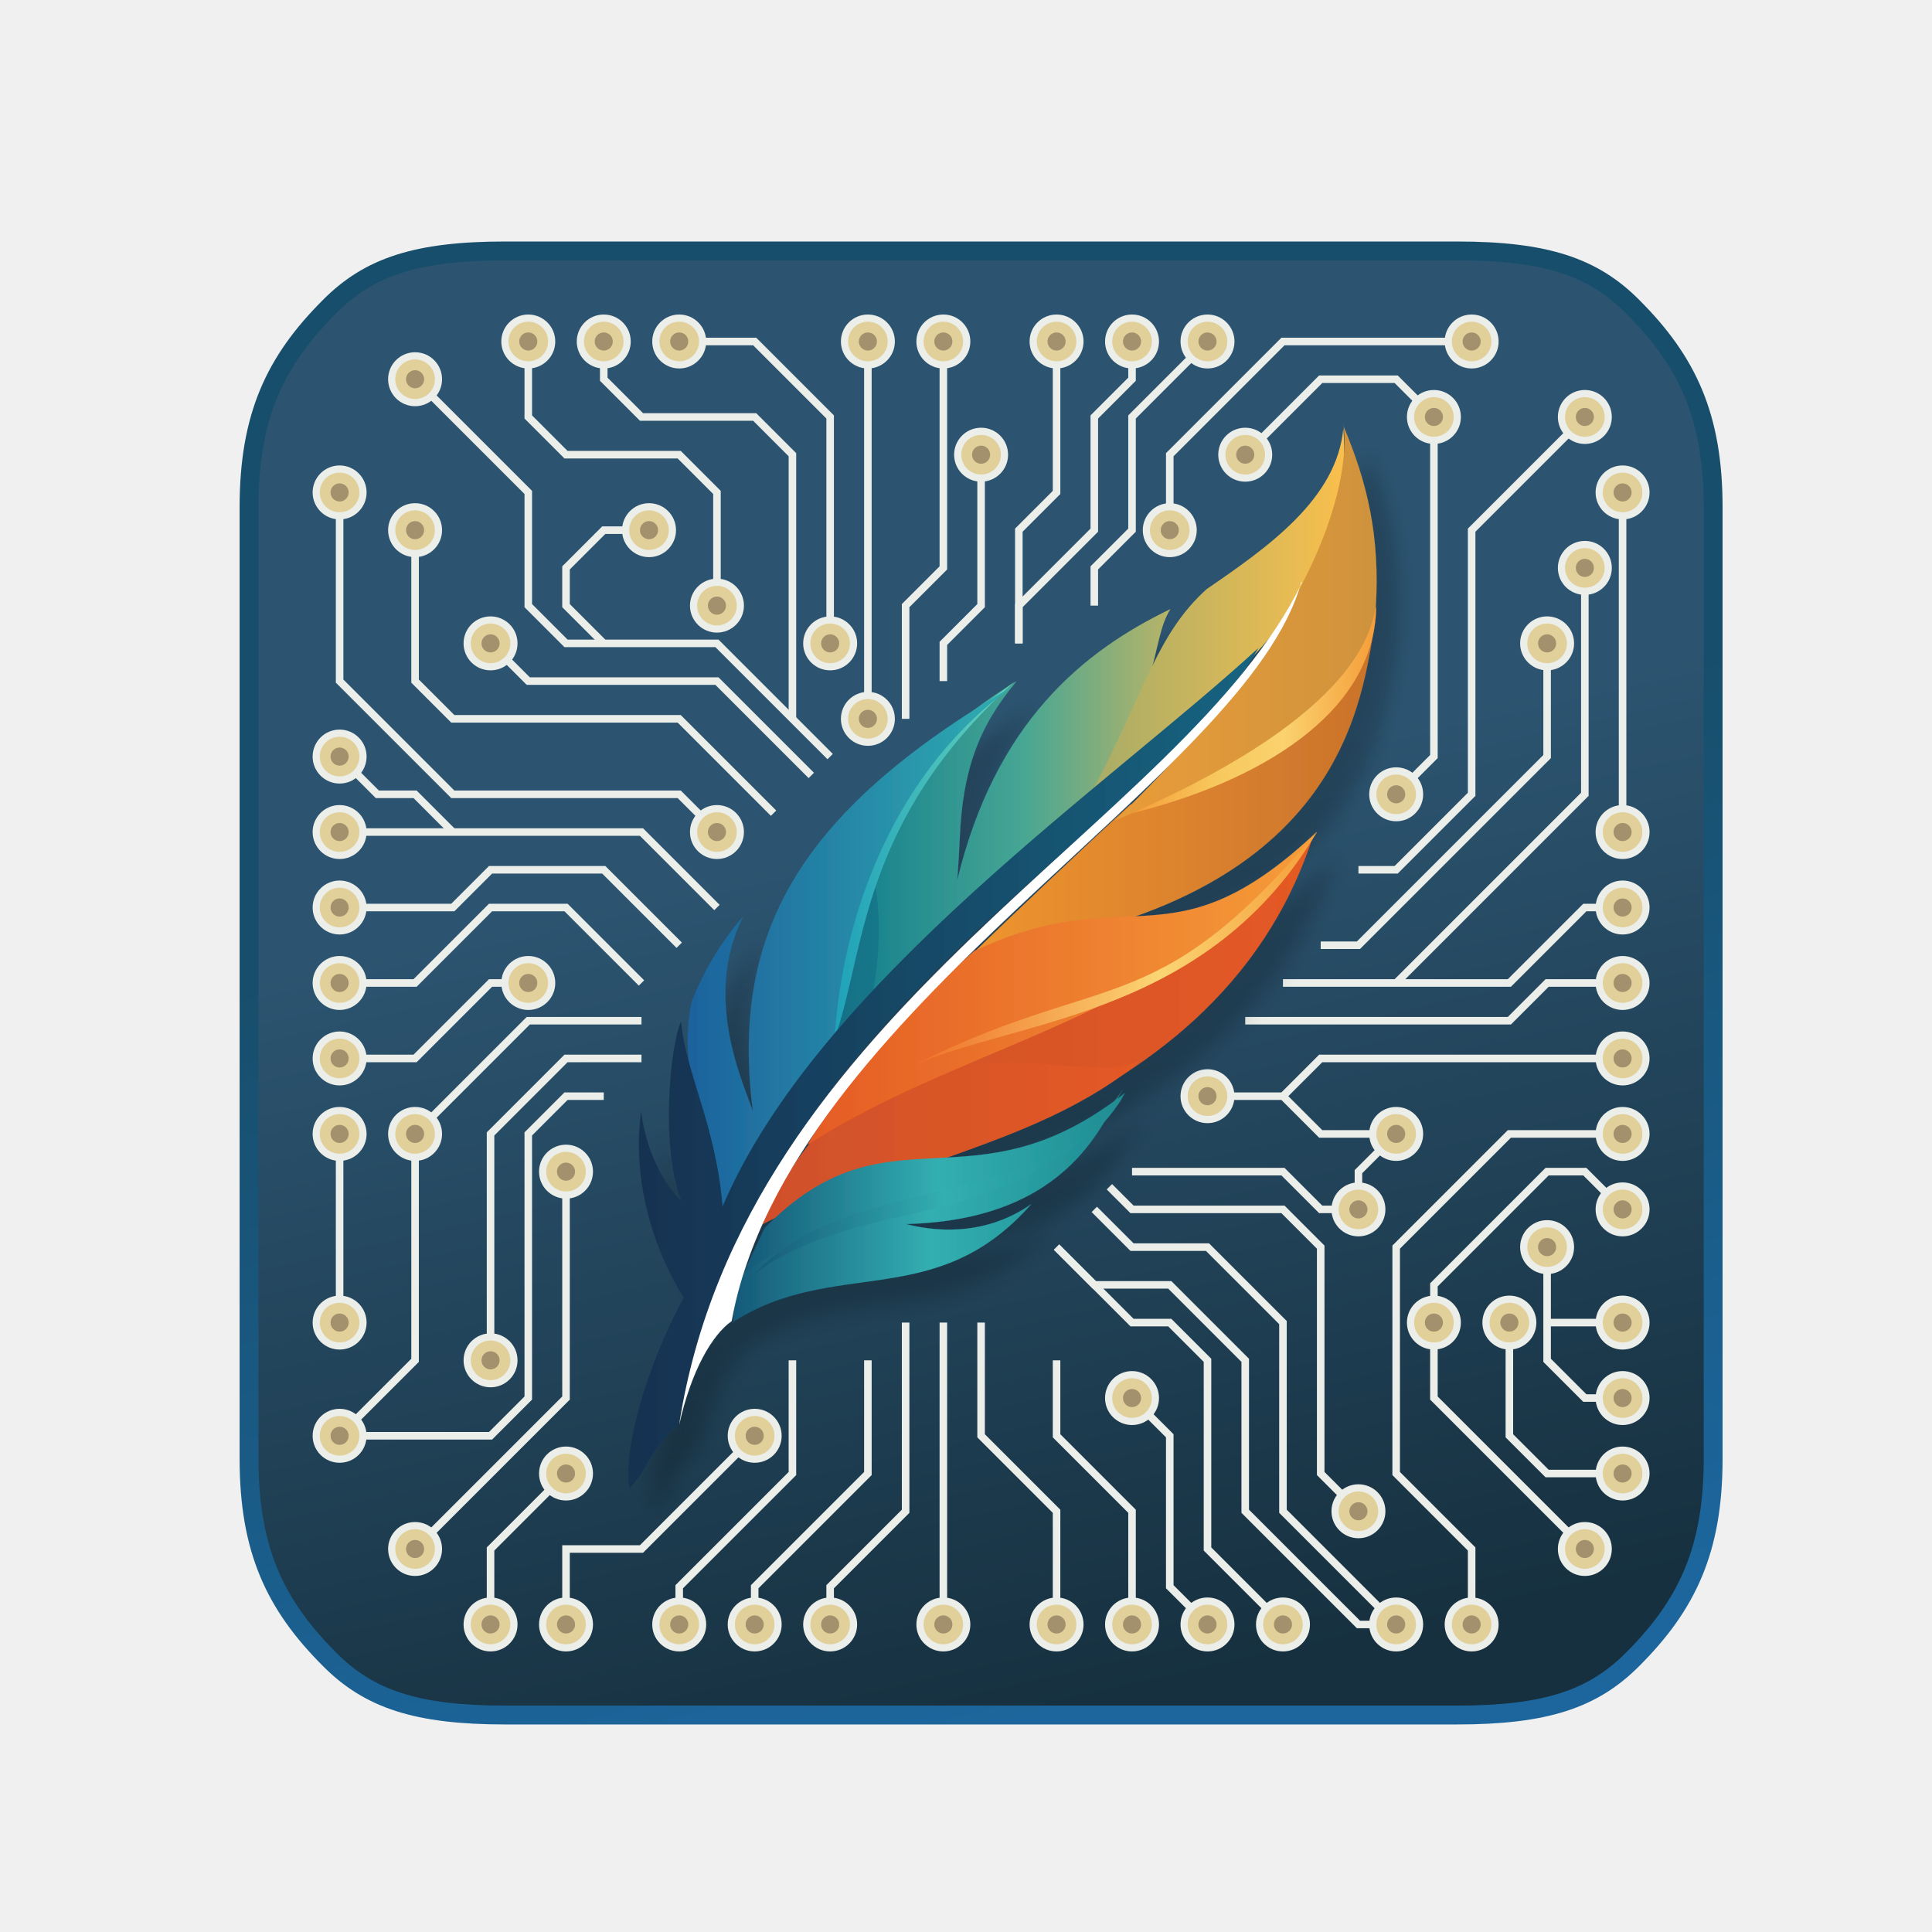
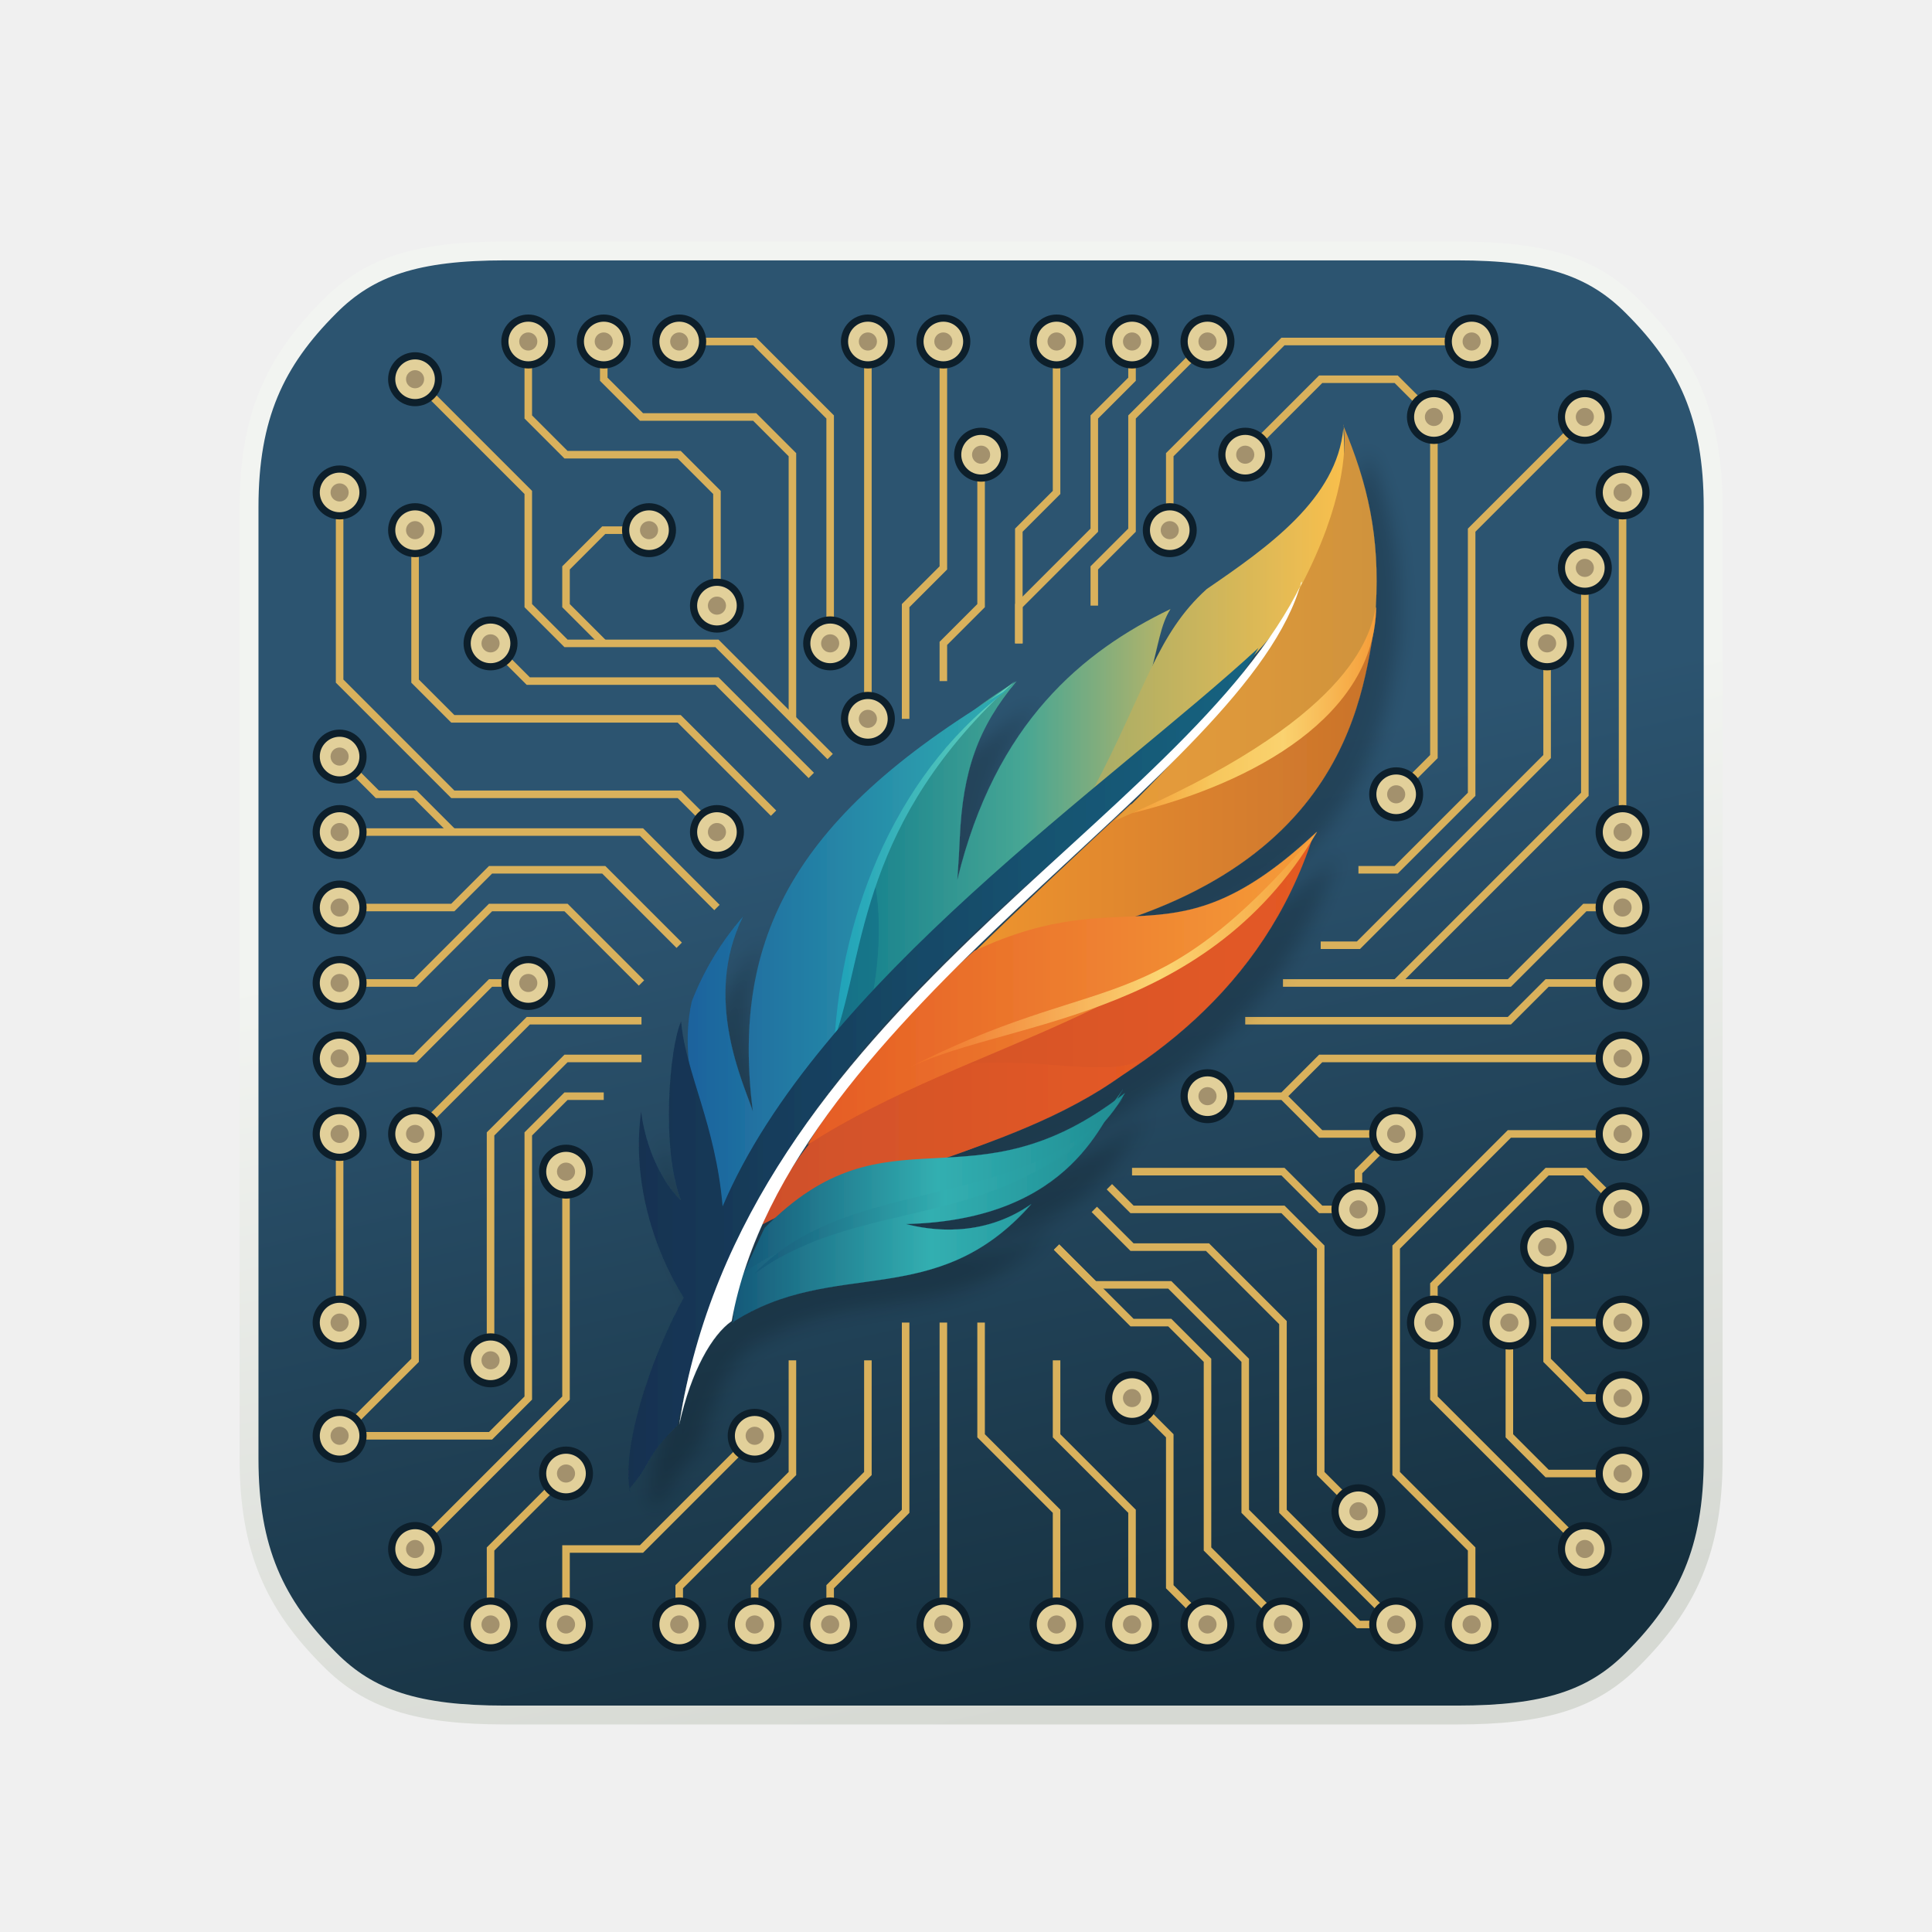
<svg xmlns="http://www.w3.org/2000/svg" width="40" height="40" viewBox="0 0 51.2 51.1">
  <defs>
    <linearGradient id="f">
      <stop offset="0" stop-color="#18828e" />
      <stop offset=".52" stop-color="#46a694" />
      <stop offset="1" stop-color="#b8b467" />
    </linearGradient>
    <linearGradient id="h">
      <stop offset="0" stop-color="#136f86" />
      <stop offset="1" stop-color="#17778a" />
    </linearGradient>
    <linearGradient id="i">
      <stop offset="0" stop-color="#1da0b9" />
      <stop offset="1" stop-color="#67d4bc" />
    </linearGradient>
    <linearGradient id="j">
      <stop offset="0" stop-color="#1c629d" />
      <stop offset="1" stop-color="#30afb2" />
    </linearGradient>
    <linearGradient id="l">
      <stop offset="0" stop-color="#cf502b" />
      <stop offset="1" stop-color="#e45a24" />
    </linearGradient>
    <linearGradient id="m">
      <stop offset="0" stop-color="#ee942f" />
      <stop offset="1" stop-color="#ca732c" />
    </linearGradient>
    <linearGradient id="o">
      <stop offset="0" stop-color="#ef6b25" />
      <stop offset=".62" stop-color="#fbd573" />
      <stop offset="1" stop-color="#f59d39" />
    </linearGradient>
    <linearGradient id="r">
      <stop offset="0" stop-color="#f59d39" />
      <stop offset=".33" stop-color="#f7c75c" />
      <stop offset=".62" stop-color="#fad26f" />
      <stop offset="1" stop-color="#f59d39" />
    </linearGradient>
    <linearGradient id="t">
      <stop offset="0" stop-color="#a7ad68" />
      <stop offset="1" stop-color="#f9bf4d" />
    </linearGradient>
    <linearGradient id="u">
      <stop offset="0" stop-color="#e99c39" />
      <stop offset="1" stop-color="#cf933c" />
    </linearGradient>
    <linearGradient id="k">
      <stop offset="0" stop-color="#165979" />
      <stop offset=".51" stop-color="#32afb1" />
      <stop offset="1" stop-color="#1f8c92" />
    </linearGradient>
    <linearGradient id="n">
      <stop offset="0" stop-color="#e55b24" />
      <stop offset="1" stop-color="#f59d39" />
    </linearGradient>
    <linearGradient id="w">
      <stop offset="0" stop-color="#143150" />
      <stop offset="1" stop-color="#196481" />
    </linearGradient>
    <linearGradient id="a" x1="6.25" x2="11.5" y1="26" y2="49.1" gradientUnits="userSpaceOnUse">
      <stop offset="0" stop-color="#2c5470" />
      <stop offset="1" stop-color="#16303f" />
    </linearGradient>
    <linearGradient id="b" x1="6.25" x2="11.5" y1="26" y2="49.1" gradientUnits="userSpaceOnUse">
-       <stop offset="0" stop-color="#174e6b" />
-       <stop offset="1" stop-color="#1c669d" />
+       <stop offset="0" stop-color="#f2f4f1" />
+       <stop offset="1" stop-color="#d6d9d3" />
    </linearGradient>
    <filter id="d" width="1.09" height="1.06" x="-.03" y="-.021">
      <feGaussianBlur in="SourceAlpha" stdDeviation=".25" />
      <feOffset dx=".6" dy=".6" />
      <feComponentTransfer>
        <feFuncA slope=".19" type="linear" />
      </feComponentTransfer>
      <feMerge>
        <feMergeNode />
        <feMergeNode in="SourceGraphic" />
      </feMerge>
    </filter>
    <g id="c">
-       <circle r=".62" fill="#e2d09a" stroke="#eceeea" stroke-width=".19" />
+       <circle r=".62" fill="#e2d09a" stroke="#0d1f2b" stroke-width=".19" />
      <circle r=".24" fill="#a3916d" />
    </g>
  </defs>
  <path fill="url(#a)" stroke="url(#b)" stroke-width=".5" d="M13.39 6.6h25.22c2.35 0 3.61.42 4.66 1.48 1.44 1.44 2.13 2.9 2.13 5.31v25.22c0 2.41-.69 3.87-2.13 5.31-1.05 1.06-2.31 1.48-4.66 1.48H13.39c-2.35 0-3.61-.42-4.66-1.48-1.44-1.44-2.13-2.9-2.13-5.31V13.39c0-2.41.69-3.87 2.13-5.31 1.05-1.06 2.31-1.48 4.66-1.48Z" />
-   <g fill="none" stroke="#eceeea" stroke-width=".2">
+   <g fill="none" stroke="#d9b15c" stroke-width=".2">
    <path d="M9 13v5l3 3h6l1 1M11 10l3 3v3l1 1h4l3 3M14 9v2l1 1h3l1 1v3" />
    <path d="M16 9v1l1 1h3l1 1v7" />
    <path d="M18 9h2l2 2v6M38 35v-1l3-3h1l1 1M43 28h-8l-1 1h-2M36 32v-1l1-1h-2l-1-1M43 26h-2l-1 1h-7M43 24h-1l-2 2h-6M43 13v9" />
    <path d="M42 15v6l-5 5" />
    <path d="M41 17v3l-5 5h-1" />
    <path d="m42 11-3 3v7l-2 2h-1" />
    <path d="M38 11v9l-1 1M33 12l2-2h2l1 1" />
    <path d="M31 14v-2l3-3h5M32 9l-2 2v3l-1 1v1M30 9v1l-1 1v3l-2 2v1" />
    <path d="M28 9v4l-1 1v3M17 14h-1l-1 1v1l1 1M23 9v10M25 9v6l-1 1v3M26 12v4l-1 1v1M13 17l1 1h5l2.5 2.5" />
    <path d="M11 14v4l1 1h6l2.5 2.5M9 22h8l2 2" />
    <path d="M9 24h3l1-1h3l2 2" />
    <path d="M9 26h2l2-2h2l2 2M9 20l1 1h1l1 1M9 28h2l2-2h1M9 30v5M11 30l3-3h3M9 38l2-2v-6M13 36v-6l2-2h2" />
    <path d="M9 38h4l1-1v-7l1-1h1" />
    <path d="M15 31v6l-4 4M15 39l-2 2v2M15 43v-2h2l3-3" />
    <path d="M18 43v-1l3-3v-3M20 43v-1l3-3v-3" />
    <path d="M22 43v-1l2-2v-5M25 43v-8M28 43v-3l-2-2v-3M28 36v2l2 2v3M30 37l1 1v4l1 1M37 43h-1l-3-3v-4l-2-2h-2l-1-1" />
    <path d="m34 43-2-2v-5l-1-1h-1l-2-2M36 40l-1-1v-6l-1-1h-4l-.6-.6" />
    <path d="m37 43-3-3v-5l-2-2h-2l-1-1M36 32h-1l-1-1h-4M39 43v-2l-2-2v-6l3-3h3" />
    <path d="m42 41-4-4v-2" />
    <path d="M43 39h-2l-1-1v-3M43 37h-1l-1-1v-3M43 35h-2" />
  </g>
  <use x="11" y="10" href="#c" />
  <use x="14" y="9" href="#c" />
  <use x="16" y="9" href="#c" />
  <use x="18" y="9" href="#c" />
  <use x="23" y="9" href="#c" />
  <use x="25" y="9" href="#c" />
  <use x="28" y="9" href="#c" />
  <use x="30" y="9" href="#c" />
  <use x="32" y="9" href="#c" />
  <use x="39" y="9" href="#c" />
  <use x="26" y="12" href="#c" />
  <use x="31" y="14" href="#c" />
  <use x="33" y="12" href="#c" />
  <use x="38" y="11" href="#c" />
  <use x="42" y="11" href="#c" />
  <use x="43" y="13" href="#c" />
  <use x="42" y="15" href="#c" />
  <use x="41" y="17" href="#c" />
  <use x="37" y="21" href="#c" />
  <use x="43" y="22" href="#c" />
  <use x="43" y="24" href="#c" />
  <use x="43" y="26" href="#c" />
  <use x="43" y="28" href="#c" />
  <use x="43" y="30" href="#c" />
  <use x="30" y="37" href="#c" />
  <use x="34" y="43" href="#c" />
  <use x="32" y="43" href="#c" />
  <use x="30" y="43" href="#c" />
  <use x="28" y="43" href="#c" />
  <use x="25" y="43" href="#c" />
  <use x="22" y="43" href="#c" />
  <use x="20" y="43" href="#c" />
  <use x="18" y="43" href="#c" />
  <use x="15" y="43" href="#c" />
  <use x="13" y="43" href="#c" />
  <use x="11" y="41" href="#c" />
  <use x="15" y="39" href="#c" />
  <use x="20" y="38" href="#c" />
  <use x="9" y="38" href="#c" />
  <use x="13" y="36" href="#c" />
  <use x="15" y="31" href="#c" />
  <use x="11" y="30" href="#c" />
  <use x="9" y="30" href="#c" />
  <use x="9" y="35" href="#c" />
  <use x="9" y="28" href="#c" />
  <use x="9" y="26" href="#c" />
  <use x="9" y="24" href="#c" />
  <use x="9" y="22" href="#c" />
  <use x="9" y="20" href="#c" />
  <use x="14" y="26" href="#c" />
  <use x="19" y="22" href="#c" />
  <use x="23" y="19" href="#c" />
  <use x="22" y="17" href="#c" />
  <use x="19" y="16" href="#c" />
  <use x="17.2" y="14" href="#c" />
  <use x="11" y="14" href="#c" />
  <use x="13" y="17" href="#c" />
  <use x="9" y="13" href="#c" />
  <use x="43" y="32" href="#c" />
  <use x="38" y="35" href="#c" />
  <use x="40" y="35" href="#c" />
  <use x="41" y="33" href="#c" />
  <use x="43" y="35" href="#c" />
  <use x="43" y="37" href="#c" />
  <use x="43" y="39" href="#c" />
  <use x="42" y="41" href="#c" />
  <use x="39" y="43" href="#c" />
  <use x="37" y="43" href="#c" />
  <use x="36" y="40" href="#c" />
  <use x="36" y="32" href="#c" />
  <use x="37" y="30" href="#c" />
  <use x="32" y="29" href="#c" />
  <g filter="url(#d)">
    <path fill="url(#f)" d="M29 20.9c1.78-2.56 1.49-3.99 2.02-4.81-2.31 1.11-4.64 3-5.65 7.18.032-.478.053-.836.064-1.1.077-1.79.482-2.94 1.51-4.17-4.19 2.5-3.84 5.4-4.12 8.67z" />
    <path fill="url(#h)" d="M22 27.8c.468-1.77.644-3.33 1.2-4.36.149.833.106 1.98-.085 2.91-.256.376-.793.969-1.12 1.45z" />
    <path fill="url(#i)" d="M26.9 18c-2.6 2.06-5.59 2.52-4.78 9.47.835-2.36.641-5.73 4.78-9.47" />
    <path fill="url(#j)" d="M26.9 18.1c-5.89 3.43-7.52 6.7-6.95 11.3-.235-.727-1.34-2.98-.258-5.16a7.6 7.6 0 0 0-1.36 2.25c-.469 2.09.744 4.19.697 5.67l3.08-4.54c.178-3.49 1.68-7.35 4.8-9.53z" />
    <path fill="url(#k)" d="M19.4 35c2.71-1.76 5.4-.256 7.93-3.14-1.32.925-2.73.682-3.32.528 4.45-.11 5.26-2.86 5.75-3.57-2.77 4.07-6.87 2.39-10.1 4.88-.264.793-.225 1.3-.225 1.3z" />
    <path fill="url(#l)" d="M20.7 32.2c3.08-7.82 7.71-2.19 14.1-10.1-2.63 8.17-12.8 8.94-14.1 10.1" />
    <path fill="url(#l)" d="M20.2 32.4c2.76-6.55 8.52-3.35 10.1-4.4-2.78 2.41-7.61 3.06-10.1 4.4" />
    <path fill="url(#m)" d="M25.8 25.2c.859-.837 3.02-2.89 4.16-3.93.55-.176 5.16-1.42 6.45-4.64-.374 2.2-1.04 7.4-10.6 8.56z" />
    <path fill="url(#n)" d="M34.9 22c-3.67 4.98-9.04 5.42-13.5 8.29.581-1.08 2.85-3.79 4.42-5.14 4.14-1.94 5.19.486 9.06-3.14z" />
    <path fill="url(#o)" d="M34.9 22c-4.42 5.2-5.61 3.54-11 6.34 2.53-1.36 7.97-1.21 11-6.34" />
    <path fill="url(#k)" d="m19.7 33.7.559-1.2c3.3-3.37 5.46-.384 9.55-3.58-1.85 3.35-7.67 2.9-10.1 4.77z" />
    <path fill="url(#r)" d="M30 21.5c2.29-1.17 4.07-2.02 6.47-5.46-.043 2.86-3.19 4.65-6.47 5.46" />
    <path fill="url(#t)" d="M35.6 11.3c.376 5.07-4.39 7.68-6.65 9.61 1.42-2.69 1.7-4.15 3.03-5.35 1.62-1.11 3.45-2.39 3.62-4.26" />
    <path fill="url(#u)" d="M35.6 11.2s.816 3.9-6.06 10.5c6.28-2.68 6.77-4.9 6.92-5.66.114-1.87-.22-3.29-.864-4.82z" />
    <path fill="url(#w)" d="M16.7 39.5c-.235-1.1.461-3.4 1.42-5.16-.799-1.28-1.38-3.1-1.13-4.93.164 1.29.798 2.14 1.06 2.35-.54-1.38-.305-4.08 0-4.74.117 1.36.915 2.72 1.1 4.9 2.53-5.94 10.3-11.2 14.2-14.8-2.79 4.98-13.2 9.28-15.4 20.6 0 0-.342.33-.564.636-.234.321-.323.631-.718 1.05z" />
    <path fill="url(#k)" d="M20 33.7c2.58-2.73 7.25-1.5 9.86-4.76-3.09 3.84-6.81 2.56-9.86 4.76" />
    <path fill="#fff" d="M34.5 15.4C31.4 21.79 19.7 26.7 18 37.7c.318-1.43.874-2.38 1.39-2.74 1.5-8.27 13.7-14.4 15.1-19.6z" />
  </g>
</svg>
